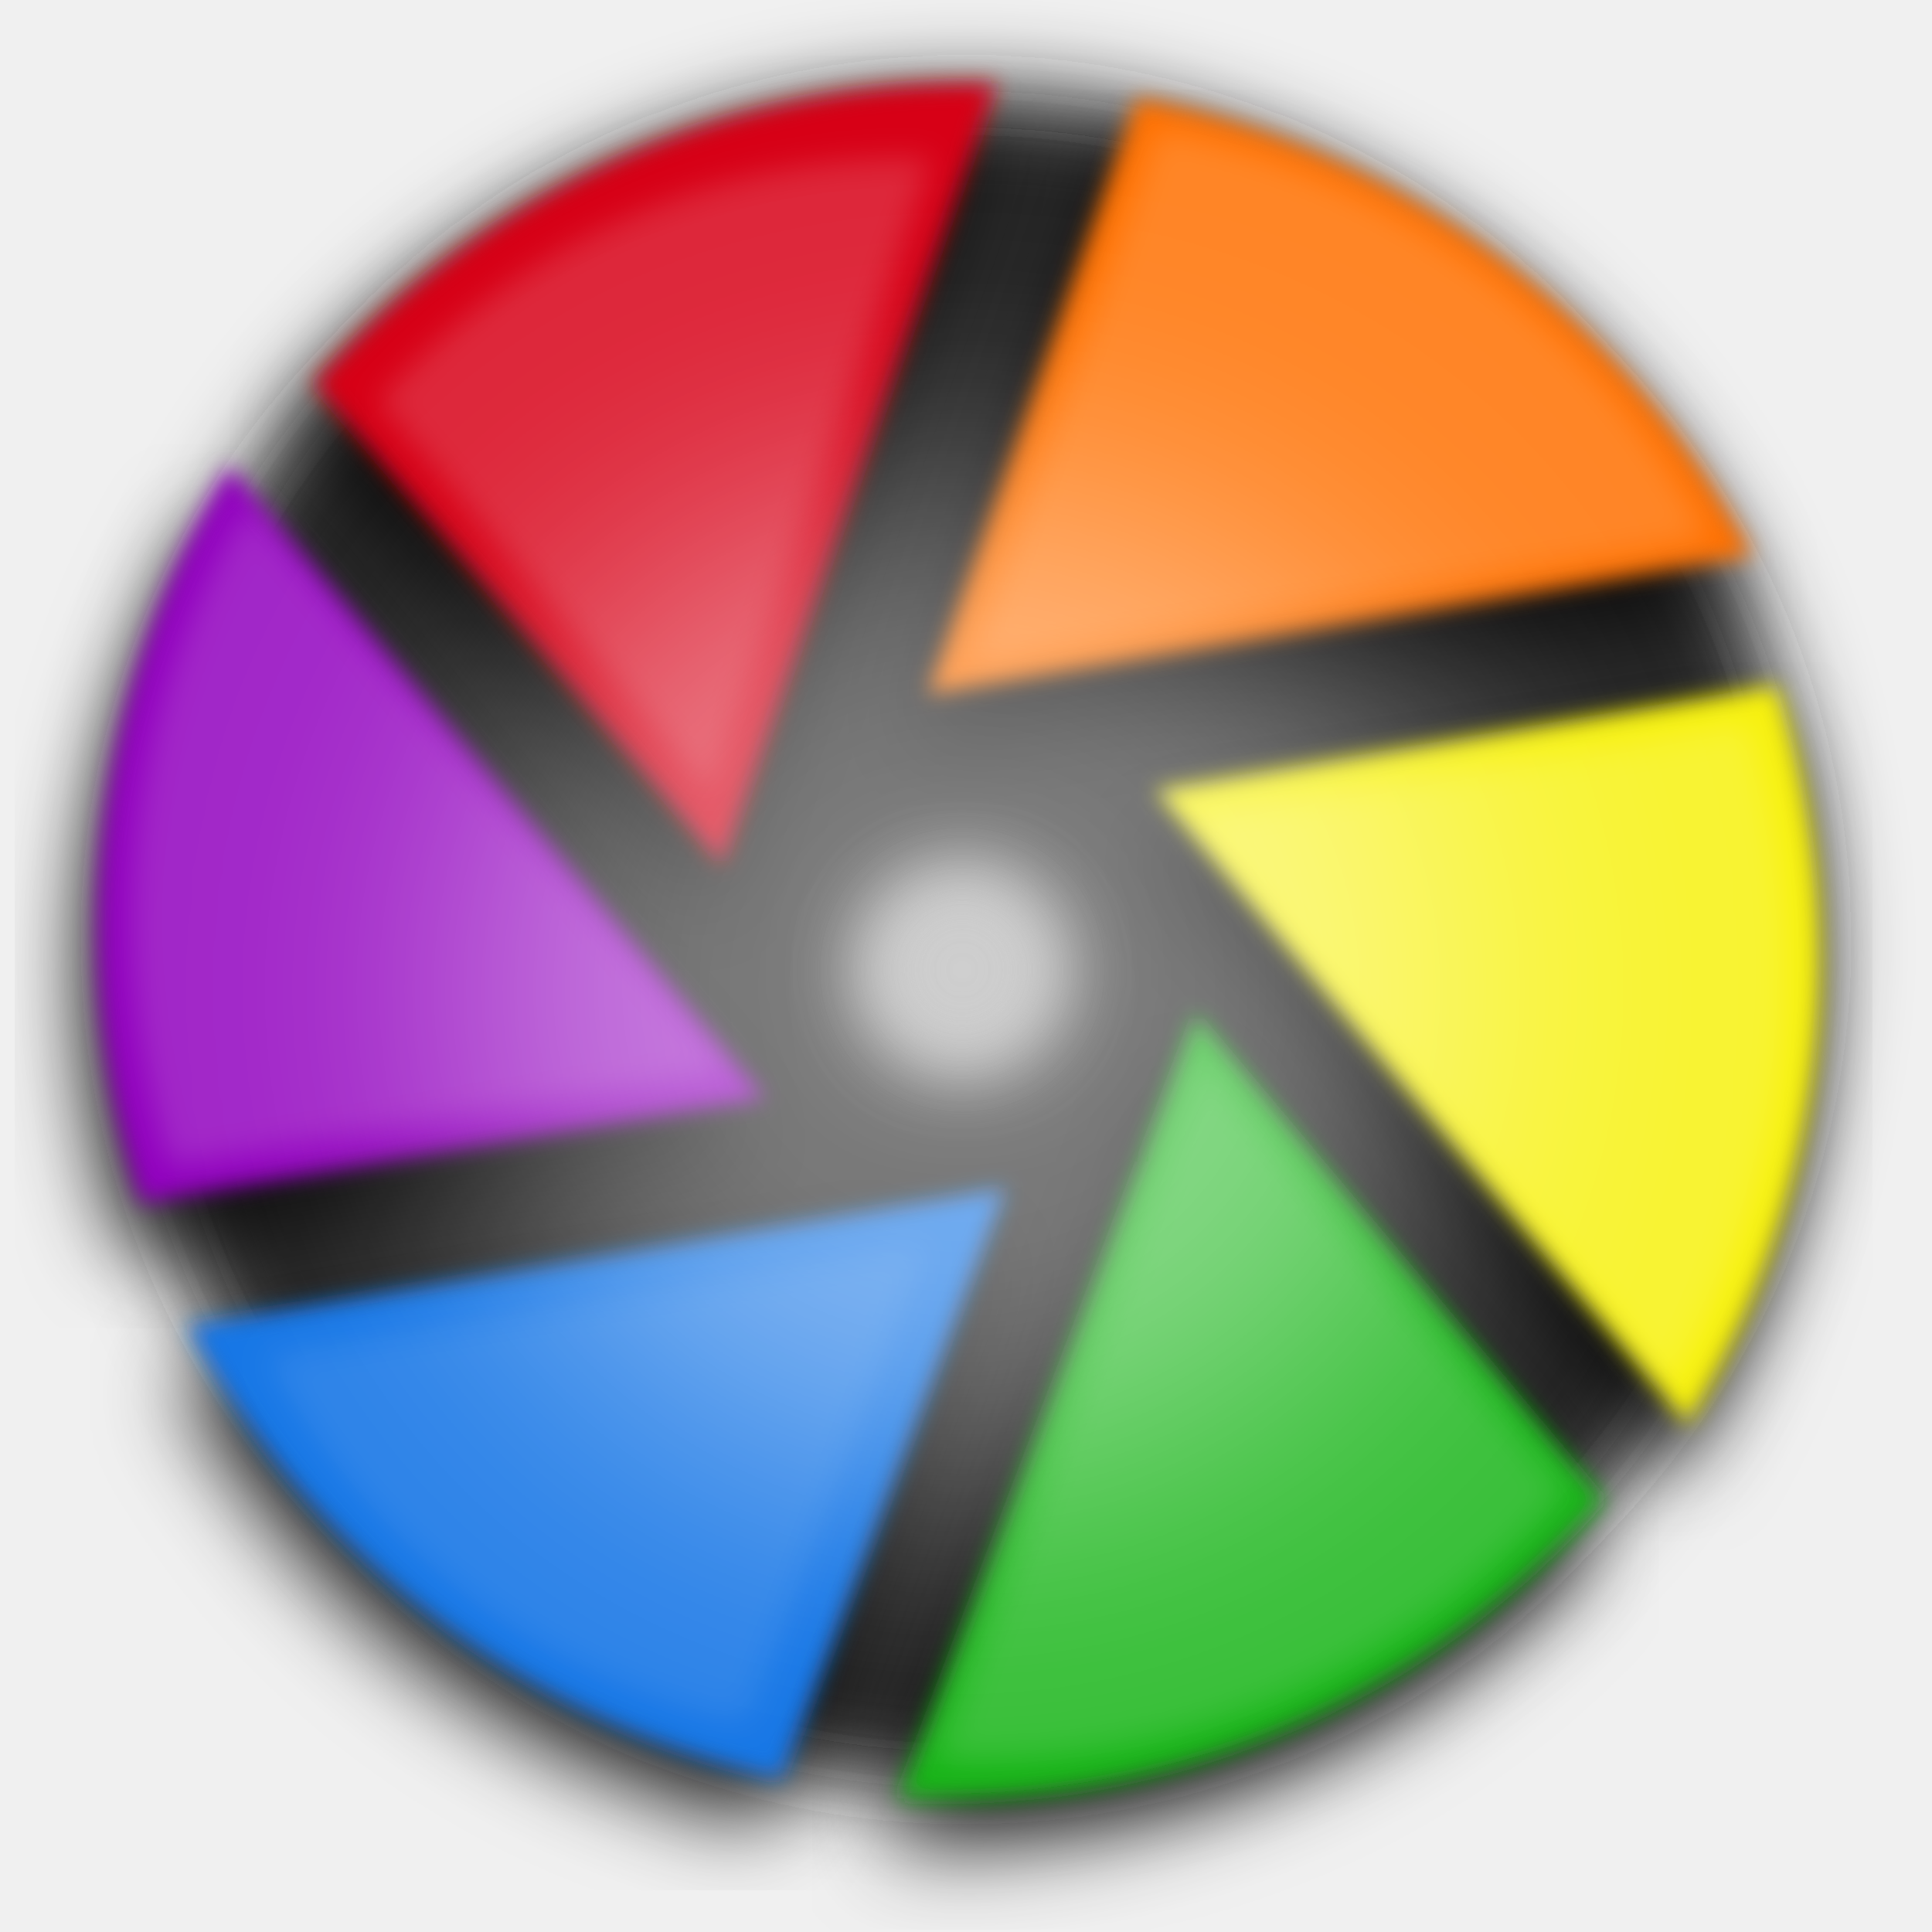
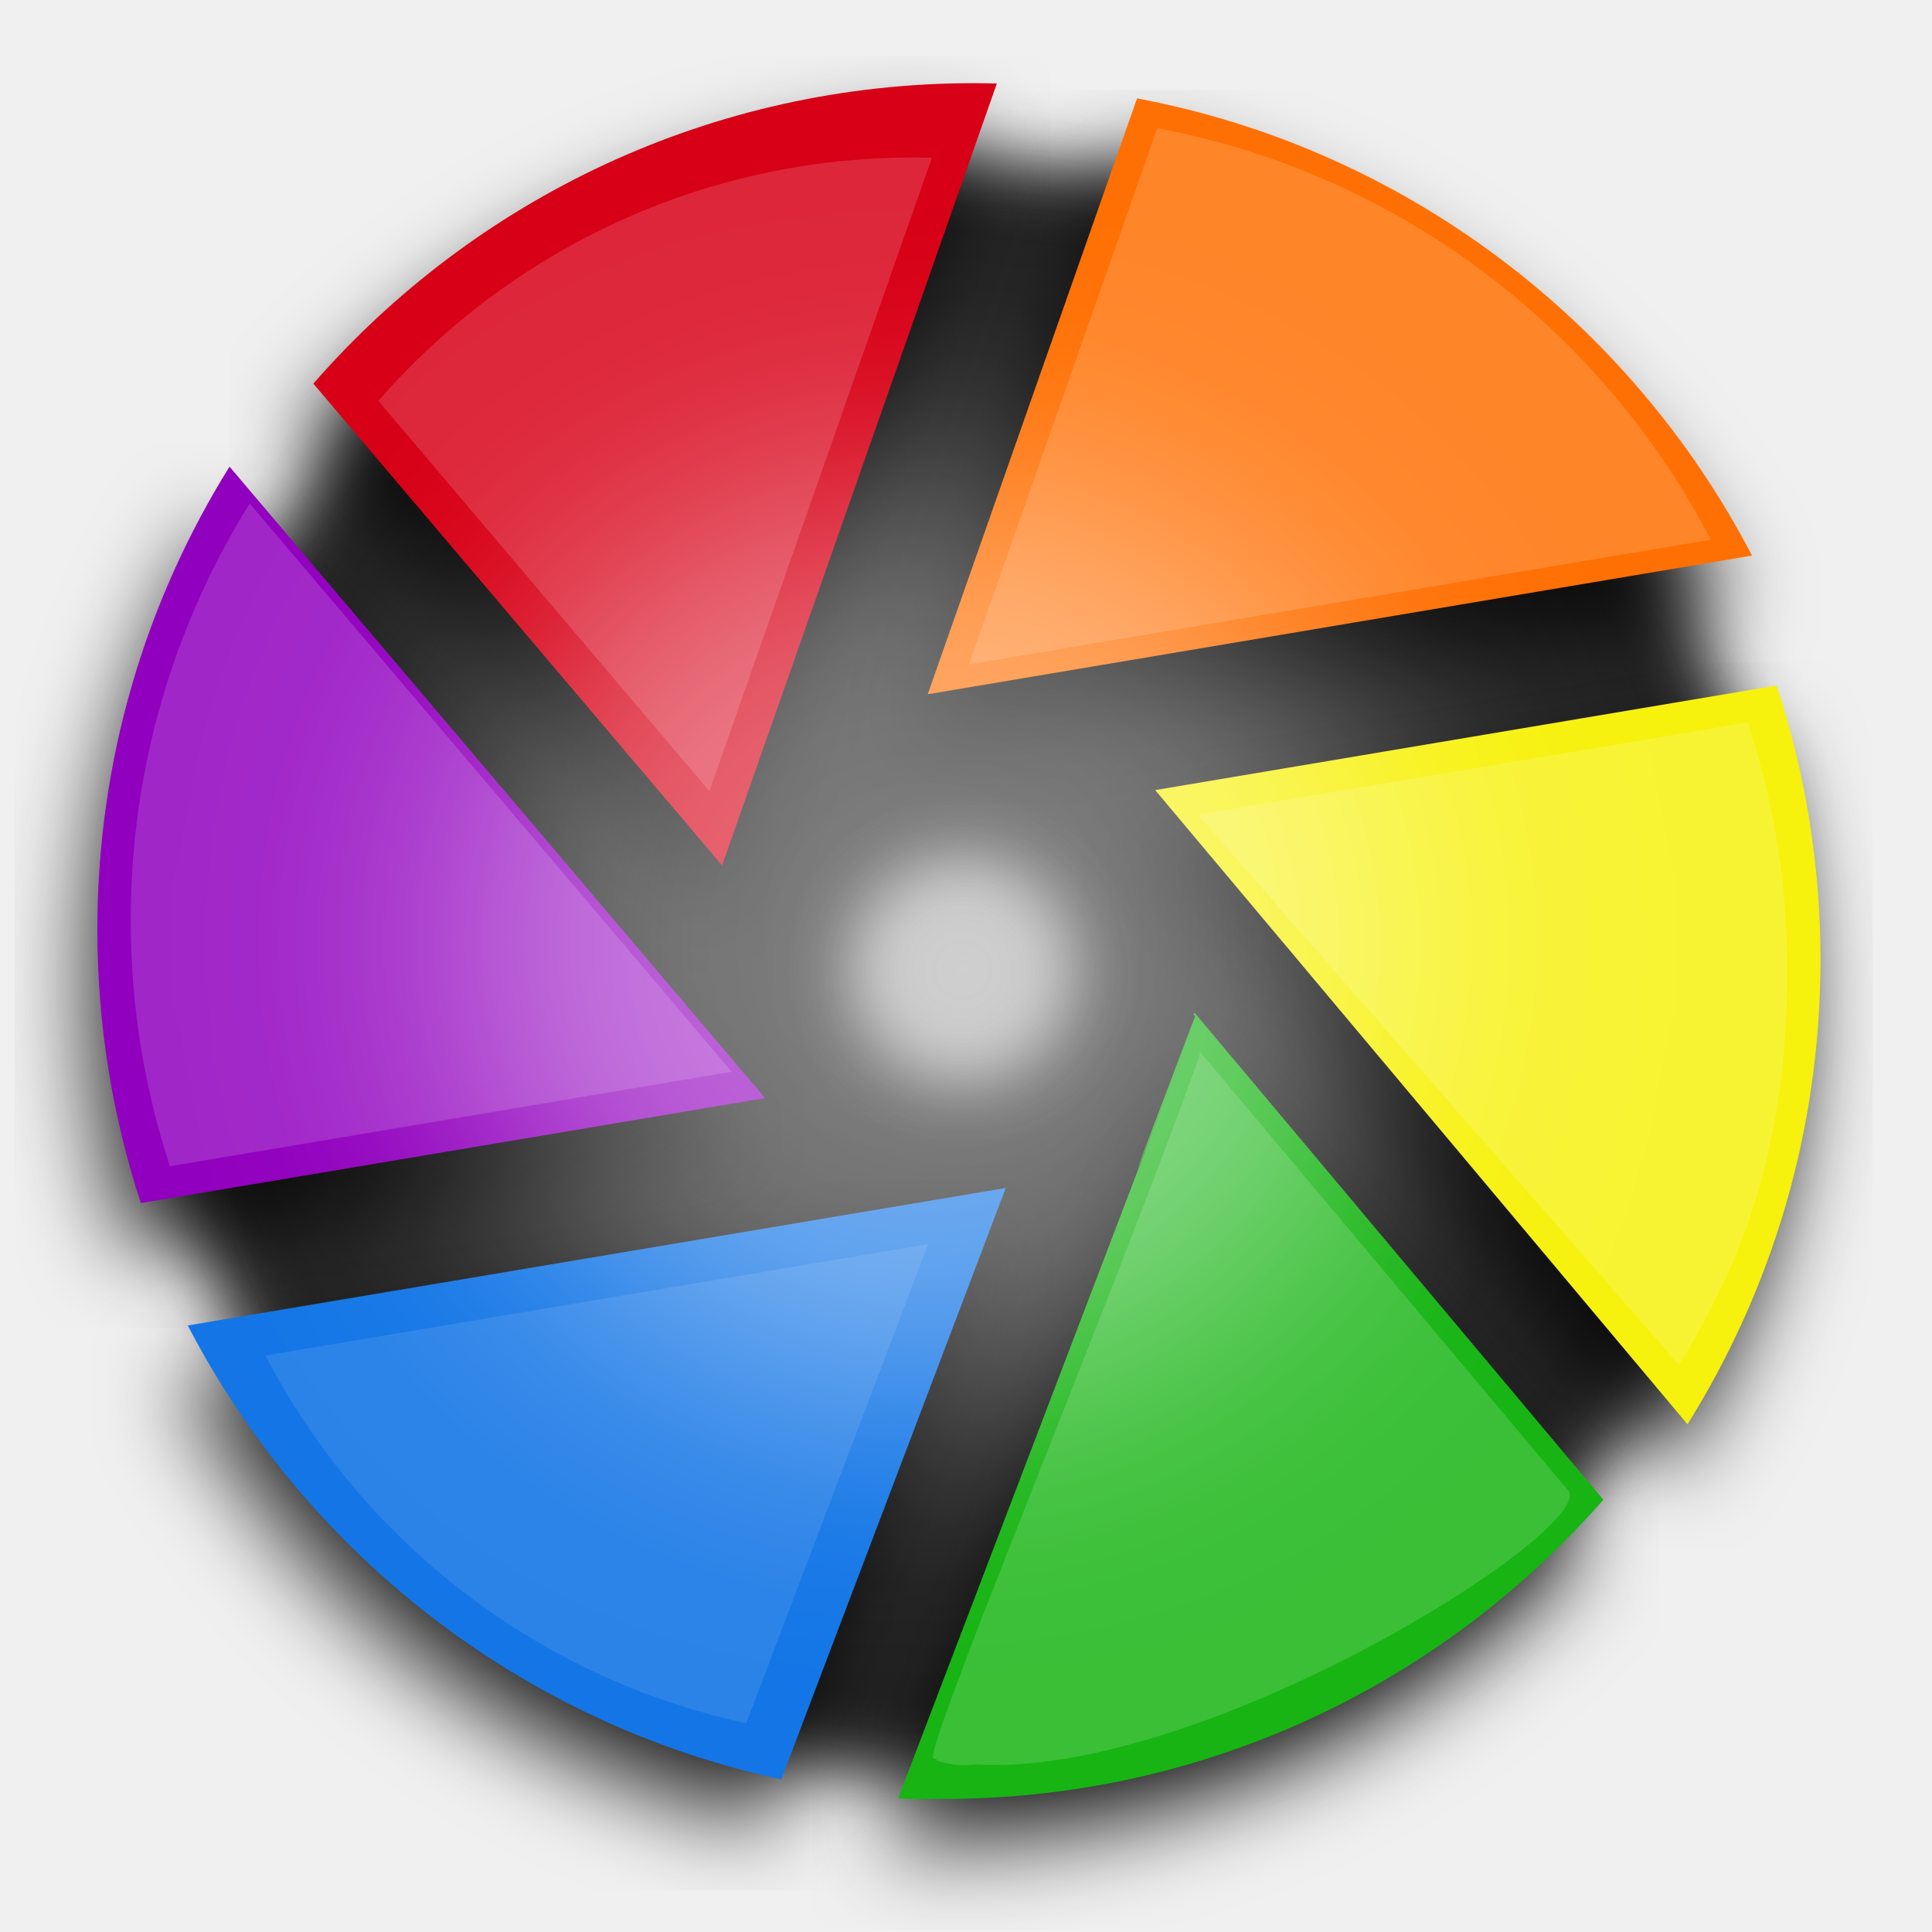
- <svg xmlns="http://www.w3.org/2000/svg" xmlns:xlink="http://www.w3.org/1999/xlink" width="512" height="512" id="svg2" version="1.1">
+ <svg xmlns="http://www.w3.org/2000/svg" width="512" height="512" id="svg2" version="1.1">
  <defs id="defs4">
-     <linearGradient id="linearGradient3777">
-       <stop style="stop-color:#3233ff;stop-opacity:1;" offset="0" id="stop3779" />
-       <stop id="stop3781" offset="0.397" style="stop-color:#b400ff;stop-opacity:1;" />
-       <stop id="stop3783" offset="1" style="stop-color:#880c11;stop-opacity:1;" />
-     </linearGradient>
-     <linearGradient id="linearGradient3712">
-       <stop style="stop-color:#6e002e;stop-opacity:1;" offset="0" id="stop3714" />
-       <stop id="stop3716" offset="0.541" style="stop-color:#ff4800;stop-opacity:0" />
-       <stop id="stop3719" offset="1" style="stop-color:#ffc300;stop-opacity:1;" />
-     </linearGradient>
-     <linearGradient id="linearGradient3648">
-       <stop id="stop3650" offset="0" style="stop-color:#eb1414;stop-opacity:1;" />
-       <stop id="stop3652" offset="1" style="stop-color:#eb1414;stop-opacity:0;" />
-     </linearGradient>
-     <linearGradient id="linearGradient5445">
-       <stop style="stop-color:#73b7d4;stop-opacity:1;" offset="0" id="stop5447" />
-       <stop style="stop-color:#7883ad;stop-opacity:1;" offset="1" id="stop5449" />
-     </linearGradient>
-     <linearGradient id="linearGradient5417">
-       <stop id="stop3658" offset="0" style="stop-color:#6e002e;stop-opacity:1;" />
-       <stop style="stop-color:#ff4800;stop-opacity:1;" offset="0.603" id="stop3664" />
-       <stop style="stop-color:#ffc300;stop-opacity:1;" offset="1" id="stop5421" />
-     </linearGradient>
-     <linearGradient id="linearGradient3716">
-       <stop style="stop-color:#aeaeae;stop-opacity:1;" offset="0" id="stop3718" />
-       <stop id="stop3726" offset="0.25" style="stop-color:#8a8a8a;stop-opacity:1;" />
-       <stop id="stop3724" offset="0.5" style="stop-color:#717171;stop-opacity:1;" />
-       <stop style="stop-color:#222222;stop-opacity:1;" offset="1" id="stop3720" />
-     </linearGradient>
-     <radialGradient xlink:href="#linearGradient3716-1" id="radialGradient3795-7" cx="261.859" cy="254.406" fx="261.859" fy="254.406" r="230.828" gradientTransform="matrix(1,0,0,0.9957355,0,1.084925)" gradientUnits="userSpaceOnUse" />
-     <linearGradient id="linearGradient3716-1">
-       <stop style="stop-color:#aeaeae;stop-opacity:1;" offset="0" id="stop3718-2" />
-       <stop id="stop3726-6" offset="0.25" style="stop-color:#8a8a8a;stop-opacity:1;" />
-       <stop id="stop3724-0" offset="0.5" style="stop-color:#717171;stop-opacity:1;" />
-       <stop style="stop-color:#313131;stop-opacity:1;" offset="1" id="stop3720-4" />
-     </linearGradient>
-     <filter id="filter3873">
+     <filter id="filter3873" color-interpolation-filters="sRGB">
      <feGaussianBlur stdDeviation="11.392" id="feGaussianBlur3875" />
    </filter>
-     <radialGradient xlink:href="#linearGradient3716-1" id="radialGradient3831" cx="-98.995" cy="-98.132" fx="-98.995" fy="-98.132" r="255.901" gradientTransform="matrix(1,0,0,0.887301,0,-11.0594)" gradientUnits="userSpaceOnUse" />
-     <filter id="filter3842">
-       <feGaussianBlur stdDeviation="4.37" id="feGaussianBlur3844" />
-     </filter>
-     <filter id="filter3864">
-       <feGaussianBlur stdDeviation="4.186" id="feGaussianBlur3866" />
-     </filter>
-     <filter id="filter3908">
-       <feGaussianBlur stdDeviation="4.234" id="feGaussianBlur3910" />
-     </filter>
-     <filter id="filter3930">
-       <feGaussianBlur stdDeviation="4.446" id="feGaussianBlur3932" />
-     </filter>
-     <filter id="filter3956">
-       <feGaussianBlur stdDeviation="4.186" id="feGaussianBlur3958" />
-     </filter>
-     <filter id="filter3849" x="-0.331" width="1.661" y="-0.331" height="1.661">
+     <filter id="filter3849" x="-0.331" width="1.661" y="-0.331" height="1.661" color-interpolation-filters="sRGB">
      <feGaussianBlur stdDeviation="37.202" id="feGaussianBlur3851" />
    </filter>
-     <filter id="filter3982" x="-0.624" width="2.248" y="-0.624" height="2.248">
+     <filter id="filter3982" x="-0.624" width="2.248" y="-0.624" height="2.248" color-interpolation-filters="sRGB">
      <feGaussianBlur stdDeviation="12.997" id="feGaussianBlur3984" />
    </filter>
-     <filter id="filter3865">
-       <feGaussianBlur stdDeviation="2.801" id="feGaussianBlur3867" />
-     </filter>
-     <filter id="filter3878">
-       <feGaussianBlur stdDeviation="2.791" id="feGaussianBlur3880" />
-     </filter>
-     <filter id="filter3891">
-       <feGaussianBlur stdDeviation="2.913" id="feGaussianBlur3893" />
-     </filter>
-     <filter id="filter3903">
-       <feGaussianBlur stdDeviation="2.823" id="feGaussianBlur3905" />
-     </filter>
-     <filter id="filter3915">
-       <feGaussianBlur stdDeviation="2.791" id="feGaussianBlur3917" />
-     </filter>
-     <filter id="filter3927">
-       <feGaussianBlur stdDeviation="2.964" id="feGaussianBlur3929" />
-     </filter>
-     <filter id="filter3931">
-       <feGaussianBlur stdDeviation="5.042" id="feGaussianBlur3933" />
-     </filter>
-     <filter id="filter3943" x="-0.417" width="1.833" y="-0.417" height="1.833">
+     <filter id="filter3943" x="-0.417" width="1.833" y="-0.417" height="1.833" color-interpolation-filters="sRGB">
      <feGaussianBlur stdDeviation="8.679" id="feGaussianBlur3945" />
    </filter>
-     <filter id="filter3965">
-       <feGaussianBlur stdDeviation="11.25" id="feGaussianBlur3967" />
+     <filter id="filter4107" color-interpolation-filters="sRGB">
+       <feGaussianBlur stdDeviation="9" id="feGaussianBlur4109" />
    </filter>
  </defs>
  <g id="layer1" transform="translate(0,-540.3622)">
-     <path style="opacity:0.95;fill:#1a1a1a;fill-opacity:1;stroke:none;filter:url(#filter3965)" id="path3947" d="m 510,287 a 225,225 0 1 1 -0.431,-13.92" transform="translate(-29,502.3622)" />
-     <path style="opacity:0.851;fill:#ffffff;fill-opacity:1;stroke:none;filter:url(#filter3982)" id="path3964" d="m 280,257 c 0,13.807 -11.193,25 -25,25 -13.807,0 -25,-11.193 -25,-25 0,-13.807 11.193,-25 25,-25 13.207,0 24.135,10.272 24.952,23.453" transform="translate(0,540.3622)" />
+     <path style="opacity:0.95;fill:#1a1a1a;fill-opacity:1;stroke:none;filter:url(#filter4107)" id="path3947" d="m 510,287 a 225,225 0 1 1 -0.431,-13.92" transform="matrix(0.9555556,0,0,0.9555556,-17.33333,523.1177)" />
+     <path style="opacity:0.851;fill:#ffffff;fill-opacity:1;stroke:none;filter:url(#filter3982)" id="path3964" d="m 280,257 a 25,25 0 1 1 -0.048,-1.547" transform="translate(0,540.3622)" />
    <g id="g3737" transform="translate(-709.1271,129.2995)">
      <path id="path3735" d="m 963.221,446.727 c -69.853,0 -132.478,30.831 -175.062,79.625 l 108.312,127.688 72.812,-207.219 c -2.016,-0.052 -4.034,-0.094 -6.062,-0.094 z" style="opacity:0.7;fill:#000000;fill-opacity:1;stroke:none;filter:url(#filter3873)" />
      <path id="path3733" d="m 1006.44,450.758 -55.469,157.906 218.438,-36.75 c -32.354,-62.135 -91.959,-107.793 -162.969,-121.156 z" style="opacity:0.7;fill:#000000;fill-opacity:1;stroke:none;filter:url(#filter3873)" />
      <path id="path3731" d="m 765.94,548.352 c -22.197,35.616 -35.031,77.661 -35.031,122.719 0,25.292 4.061,49.643 11.531,72.438 l 165.437,-27.812 -141.938,-167.344 z" style="opacity:0.7;fill:#000000;fill-opacity:1;stroke:none;filter:url(#filter3873)" />
      <path id="path3729" d="m 1175.94,606.352 -164.688,27.719 141.062,168.062 c 22.335,-35.689 35.25,-77.859 35.25,-123.062 0,-25.403 -4.09,-49.838 -11.625,-72.719 z" style="opacity:0.7;fill:#000000;fill-opacity:1;stroke:none;filter:url(#filter3873)" />
      <path id="path3727" d="m 1021.659,693.039 -0.25,0.688 0.469,0.188 -13.906,36.625 0.281,1.812 -1.031,0.188 -64.031,168.563 c 3.989,0.204 7.992,0.312 12.031,0.312 69.687,0 132.194,-30.688 174.781,-79.281 L 1021.659,693.039 z" style="opacity:0.7;fill:#000000;fill-opacity:1;stroke:none;filter:url(#filter3873)" />
      <path id="path3714-9" d="m 971.659,739.508 -216.781,36.438 c 31.424,60.568 88.738,105.545 157.281,120.281 l 59.5,-156.719 z" style="opacity:0.7;fill:#000000;fill-opacity:1;stroke:none;filter:url(#filter3873)" />
    </g>
    <path style="fill:#d70016;fill-opacity:1;fill-rule:nonzero;stroke:none;filter:url(#filter3891)" d="m 258.109,562.404 c -69.853,0 -132.478,30.831 -175.062,79.625 l 108.312,127.688 72.812,-207.219 c -2.016,-0.052 -4.034,-0.094 -6.062,-0.094 z" id="path3755" />
-     <path style="fill:#ff7004;fill-opacity:1;fill-rule:nonzero;stroke:none;stroke-opacity:1;filter:url(#filter3903)" d="m 301.328,566.435 -55.469,157.906 218.438,-36.75 C 431.942,625.456 372.338,579.798 301.328,566.435 z" id="path3753" />
-     <path style="fill:#f7f10e;fill-opacity:1;fill-rule:nonzero;stroke:none;stroke-opacity:1;filter:url(#filter3915)" d="m 470.828,722.029 -164.688,27.719 141.062,168.062 c 22.335,-35.689 35.25,-77.859 35.25,-123.062 0,-25.403 -4.09,-49.838 -11.625,-72.719 z" id="path3749" />
-     <path style="fill:#17b414;fill-opacity:1;fill-rule:nonzero;stroke:none;filter:url(#filter3927)" d="m 316.547,808.716 -0.25,0.688 0.469,0.188 -13.906,36.625 0.281,1.812 -1.031,0.188 -64.031,168.562 c 3.989,0.204 7.992,0.312 12.031,0.312 69.687,0 132.194,-30.688 174.781,-79.281 L 316.547,808.716 z" id="path3747" />
+     <path style="fill:#ff7004;fill-opacity:1;fill-rule:nonzero;stroke:none;filter:url(#filter3903)" d="m 301.328,566.435 -55.469,157.906 218.438,-36.75 C 431.942,625.456 372.338,579.798 301.328,566.435 z" id="path3753" />
+     <path style="fill:#f7f10e;fill-opacity:1;fill-rule:nonzero;stroke:none;filter:url(#filter3915)" d="m 470.828,722.029 -164.688,27.719 141.062,168.062 c 22.335,-35.689 35.25,-77.859 35.25,-123.062 0,-25.403 -4.09,-49.838 -11.625,-72.719 z" id="path3749" />
+     <path style="fill:#17b414;fill-opacity:1;fill-rule:nonzero;stroke:none;filter:url(#filter3927)" d="m 316.547,808.716 -0.25,0.688 0.469,0.188 -13.906,36.625 c -6.279,17.4 14.759,-37.834 14.25,-36.5 l -79.031,207.062 c -0.195,0.51 7.992,0.312 12.031,0.312 69.687,0 132.194,-30.688 174.781,-79.281 z" id="path3747" />
    <path style="fill:#1476e6;fill-opacity:1;fill-rule:nonzero;stroke:none;filter:url(#filter3865)" d="M 266.547,855.185 49.765,891.622 C 81.19,952.19 138.503,997.168 207.047,1011.904 l 59.5,-156.719 z" id="path3714" />
    <path style="fill:#9100be;fill-opacity:1;fill-rule:nonzero;stroke:none;filter:url(#filter3878)" d="m 60.828,664.029 c -22.197,35.616 -35.031,77.661 -35.031,122.719 0,25.292 4.061,49.643 11.531,72.438 L 202.765,831.372 60.828,664.029 z" id="path3751" />
    <path style="opacity:0.15;fill:#ffffff;fill-opacity:1;fill-rule:nonzero;stroke:none;filter:url(#filter3842)" d="m 249.659,572.769 c -62.868,0 -119.23,27.748 -157.556,71.662 l 97.481,114.919 65.531,-186.497 c -1.814,-0.046 -3.631,-0.084 -5.456,-0.084 z" id="path3755-0" transform="matrix(0.9,0,0,0.9,17.36092,66.60599)" />
-     <path style="fill:#ffffff;fill-opacity:1;fill-rule:nonzero;stroke:none;opacity:0.15;filter:url(#filter3864)" d="m 66.173,673.786 c -19.977,32.054 -31.528,69.895 -31.528,110.447 0,22.763 3.655,44.679 10.378,65.194 L 193.917,824.396 66.173,673.786 z" id="path3751-9" />
+     <path style="opacity:0.15;fill:#ffffff;fill-opacity:1;fill-rule:nonzero;stroke:none;filter:url(#filter3864)" d="m 66.173,673.786 c -19.977,32.054 -31.528,69.895 -31.528,110.447 0,22.763 3.655,44.679 10.378,65.194 L 193.917,824.396 66.173,673.786 z" id="path3751-9" />
    <path style="opacity:0.1;fill:#ffffff;fill-opacity:1;fill-rule:nonzero;stroke:none;filter:url(#filter3931)" d="M 255.708,863.021 60.604,895.815 c 28.282,54.511 79.864,94.991 141.553,108.253 l 53.55,-141.047 z" id="path3714-4" transform="matrix(0.9,0,0,0.9,15.8156,93.35443)" />
-     <path style="fill:#ffffff;fill-opacity:1;fill-rule:nonzero;stroke:none;opacity:0.15;filter:url(#filter3908)" d="m 306.703,574.33 -49.922,142.116 196.594,-33.075 C 424.256,627.45 370.612,586.357 306.703,574.33 z" id="path3753-9" />
-     <path style="fill:#ffffff;fill-opacity:1;fill-rule:nonzero;stroke:none;opacity:0.15;filter:url(#filter3930)" d="m 318.04,819.135 -0.225,0.619 0.422,0.169 -12.516,32.962 0.253,1.631 -0.928,0.169 -57.628,151.706 c 3.59,0.183 7.192,0.281 10.828,0.281 62.718,0 118.975,-27.619 157.303,-71.353 L 318.04,819.135 z" id="path3747-3" />
-     <path style="fill:#ffffff;fill-opacity:1;fill-rule:nonzero;stroke:none;opacity:0.15;filter:url(#filter3956)" d="M 463.175,731.818 314.956,756.765 441.912,908.021 c 20.101,-32.12 31.725,-70.073 31.725,-110.756 0,-22.862 -3.681,-44.855 -10.463,-65.447 z" id="path3749-5" />
-     <path style="opacity:0.388;fill:#ffffff;fill-opacity:1;stroke:none;filter:url(#filter3849)" id="path3065" d="m 420,317 c 0,74.558 -60.442,135 -135,135 -74.558,0 -135,-60.442 -135,-135 0,-74.558 60.442,-135 135,-135 71.315,0 130.329,55.469 134.741,126.648" transform="translate(-30,485.3622)" />
-     <path style="opacity:0.903;fill:#cccccc;fill-opacity:1;stroke:none;filter:url(#filter3943)" id="path3986" d="m 280,257 c 0,13.807 -11.193,25 -25,25 -13.807,0 -25,-11.193 -25,-25 0,-13.807 11.193,-25 25,-25 13.207,0 24.135,10.272 24.952,23.453" transform="translate(0,540.3622)" />
+     <path style="opacity:0.15;fill:#ffffff;fill-opacity:1;fill-rule:nonzero;stroke:none;filter:url(#filter3908)" d="m 306.703,574.33 -49.922,142.116 196.594,-33.075 C 424.256,627.45 370.612,586.357 306.703,574.33 z" id="path3753-9" />
+     <path style="opacity:0.15;fill:#ffffff;fill-opacity:1;fill-rule:nonzero;stroke:none;filter:url(#filter3930)" d="m 318.04,819.135 -0.225,0.619 0.422,0.169 c 0,0 -40.135,115.831 -70.016,186.962 53.533,19.182 77.174,-184.438 69.825,-187.2 -22.519,63.229 -74.234,186.522 -70.628,186.706 58.264,13.968 176.912,-60.61 168.131,-71.072 z" id="path3747-3" />
+     <path style="opacity:0.15;fill:#ffffff;fill-opacity:1;fill-rule:nonzero;stroke:none;filter:url(#filter3956)" d="M 463.175,731.818 317.456,756.265 444.912,902.021 c 20.101,-32.12 28.725,-64.073 28.725,-104.756 0,-22.862 -3.681,-44.855 -10.463,-65.447 z" id="path3749-5" />
+     <path style="opacity:0.388;fill:#ffffff;fill-opacity:1;stroke:none;filter:url(#filter3849)" id="path3065" d="m 420,317 a 135,135 0 1 1 -0.259,-8.352" transform="matrix(0.9259259,0,0,0.9074074,-18.88889,502.214)" />
+     <path style="opacity:0.903;fill:#cccccc;fill-opacity:1;stroke:none;filter:url(#filter3943)" id="path3986" d="m 280,257 a 25,25 0 1 1 -0.048,-1.547" transform="translate(0,540.3622)" />
  </g>
</svg>
